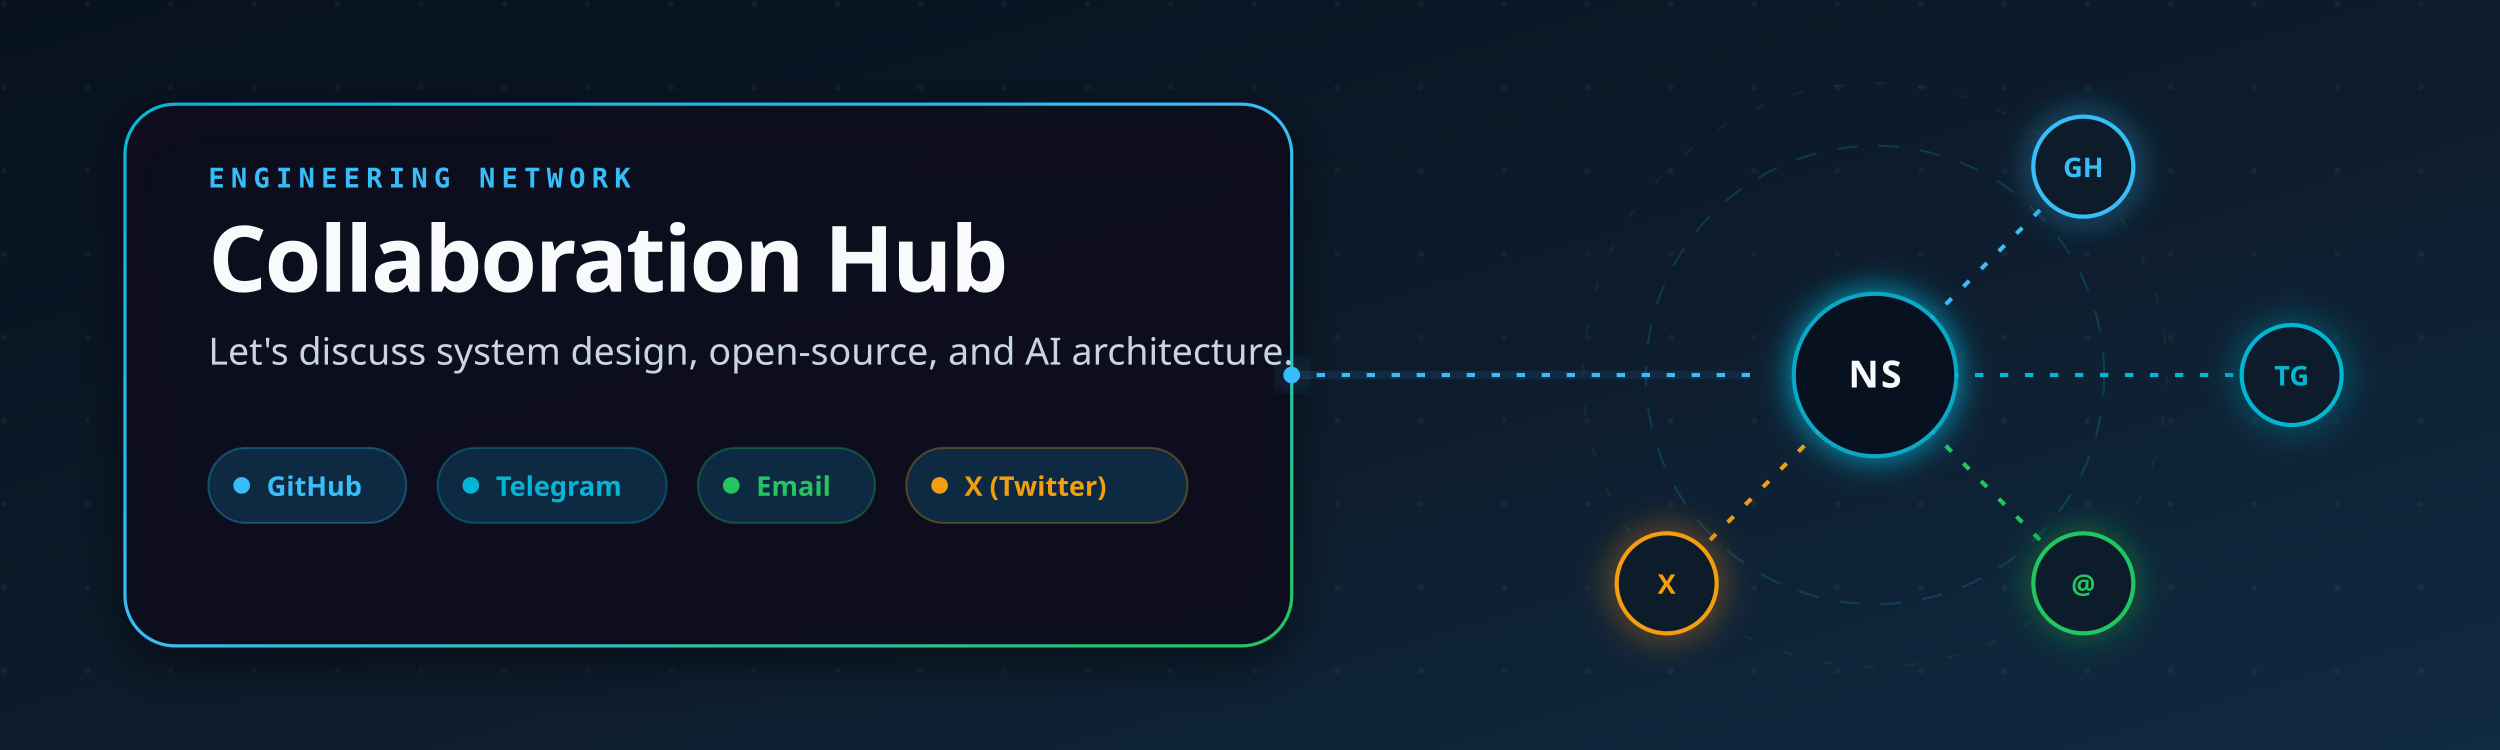
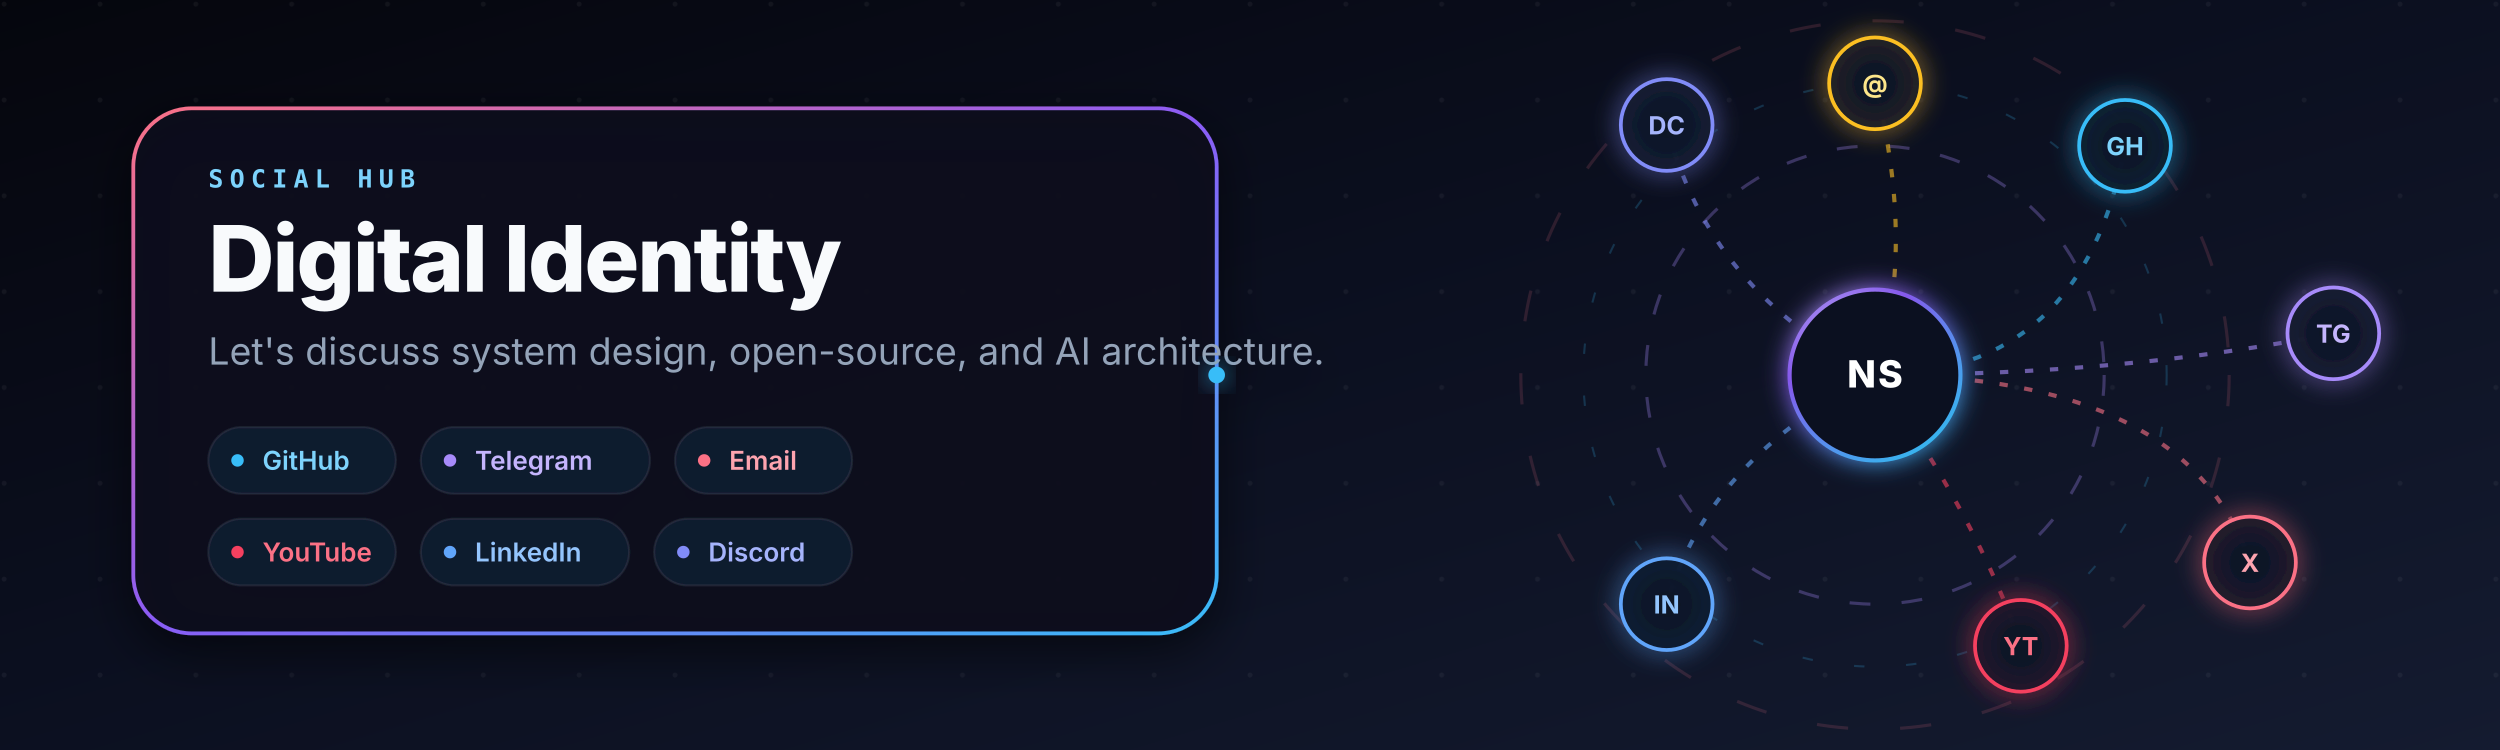
<svg xmlns="http://www.w3.org/2000/svg" viewBox="0 0 1200 360" width="1200" height="360">
  <defs>
    <linearGradient id="sb-bg" x1="0" y1="0" x2="1" y2="1">
-       <stop offset="0%" stop-color="#07111F" />
-       <stop offset="50%" stop-color="#0D1B2A" />
-       <stop offset="100%" stop-color="#102A43" />
+       <stop offset="0%" stop-color="#05060d" />
+       <stop offset="45%" stop-color="#0b0f1f" />
+       <stop offset="100%" stop-color="#141b30" />
    </linearGradient>
    <linearGradient id="sb-borderGrad" x1="0" y1="0" x2="1" y2="1">
-       <stop offset="0%" stop-color="#06B6D4" />
-       <stop offset="50%" stop-color="#38BDF8" />
-       <stop offset="100%" stop-color="#22C55E" />
+       <stop offset="0%" stop-color="#fb7185" />
+       <stop offset="50%" stop-color="#8b5cf6" />
+       <stop offset="100%" stop-color="#38bdf8" />
    </linearGradient>
-     <radialGradient id="sb-hubGrad" cx="50%" cy="50%" r="50%">
-       <stop offset="0%" stop-color="#38BDF8" />
-       <stop offset="100%" stop-color="#06B6D4" />
+     <radialGradient id="sb-hubGrad" cx="35%" cy="30%" r="75%">
+       <stop offset="0%" stop-color="#c4b5fd" />
+       <stop offset="55%" stop-color="#8b5cf6" />
+       <stop offset="100%" stop-color="#38bdf8" />
    </radialGradient>
-     <pattern id="sb-dotgrid" width="40" height="40" patternUnits="userSpaceOnUse">
-       <circle cx="2" cy="2" r="1.5" fill="#F8FAFC" opacity="0.04" />
+     <pattern id="sb-dotgrid" width="46" height="46" patternUnits="userSpaceOnUse">
+       <circle cx="2" cy="2" r="1.2" fill="#F8FAFC" opacity="0.05" />
    </pattern>
    <filter id="sb-glow" x="-60%" y="-60%" width="220%" height="220%">
-       <feGaussianBlur stdDeviation="8" result="blur" />
+       <feGaussianBlur stdDeviation="6" result="blur" />
      <feMerge>
        <feMergeNode in="blur" />
        <feMergeNode in="SourceGraphic" />
      </feMerge>
    </filter>
    <filter id="sb-card-shadow" x="-20%" y="-20%" width="140%" height="140%">
      <feDropShadow dx="0" dy="8" stdDeviation="12" flood-color="#000000" flood-opacity="0.6" />
    </filter>
  </defs>
  <style>
    @keyframes sb-pulse {
      0%, 100% { opacity: 0.4; transform: scale(1); }
      50% { opacity: 1; transform: scale(1.1); }
    }
    @keyframes sb-flow {
      0% { stroke-dashoffset: 40; }
      100% { stroke-dashoffset: 0; }
    }
    @keyframes sb-orbit {
      0% { transform: rotate(0deg); }
      100% { transform: rotate(360deg); }
    }
    .sb-pulse-node { animation: sb-pulse 2.5s ease-in-out infinite; transform-origin: center; }
-     .sb-flow-line { stroke-dasharray: 4 8; animation: sb-flow 2s linear infinite; }
+     .sb-flow-line { stroke-dasharray: 4 8; animation: sb-flow 3s linear infinite; }
    .sb-orbit-ring { animation: sb-orbit 20s linear infinite; transform-origin: 900px 180px; }
    .sb-delay-1 { animation-delay: 0.5s; }
    .sb-delay-2 { animation-delay: 1.0s; }
    .sb-delay-3 { animation-delay: 1.5s; }
+     .sb-delay-4 { animation-delay: 2.0s; }
+     .sb-delay-5 { animation-delay: 2.5s; }
+     .sb-delay-6 { animation-delay: 3.0s; }
  </style>
  <rect width="1200" height="360" fill="url(#sb-bg)" />
  <rect width="1200" height="360" fill="url(#sb-dotgrid)" />
  <g filter="url(#sb-card-shadow)">
-     <rect x="60" y="50" width="560" height="260" rx="24" fill="#07111F" fill-opacity="0.9" stroke="url(#sb-borderGrad)" stroke-width="1.5" />
-     <text x="100" y="90" font-family="monospace" font-size="13" letter-spacing="3" font-weight="700" fill="#38BDF8">ENGINEERING NETWORK</text>
-     <text x="100" y="140" font-family="system-ui, sans-serif" font-size="44" font-weight="800" fill="#F8FAFC" letter-spacing="-1">Collaboration Hub</text>
-     <text x="100" y="175" font-family="system-ui, sans-serif" font-size="18" fill="#CBD5E1">Let's discuss system design, open-source, and AI architecture.</text>
-     <g transform="translate(100, 215)" font-family="system-ui, sans-serif" font-size="13" font-weight="600">
-       <rect x="0" y="0" width="95" height="36" rx="18" fill="#102A43" stroke="#38BDF8" stroke-opacity="0.3" />
-       <circle cx="16" cy="18" r="4" fill="#38BDF8" class="sb-pulse-node" />
-       <text x="28" y="23" fill="#38BDF8">GitHub</text>
-       <rect x="110" y="0" width="110" height="36" rx="18" fill="#102A43" stroke="#06B6D4" stroke-opacity="0.3" />
-       <circle cx="126" cy="18" r="4" fill="#06B6D4" class="sb-pulse-node sb-delay-1" />
-       <text x="138" y="23" fill="#06B6D4">Telegram</text>
-       <rect x="235" y="0" width="85" height="36" rx="18" fill="#102A43" stroke="#22C55E" stroke-opacity="0.3" />
-       <circle cx="251" cy="18" r="4" fill="#22C55E" class="sb-pulse-node sb-delay-2" />
-       <text x="263" y="23" fill="#22C55E">Email</text>
-       <rect x="335" y="0" width="135" height="36" rx="18" fill="#102A43" stroke="#F59E0B" stroke-opacity="0.3" />
-       <circle cx="351" cy="18" r="4" fill="#F59E0B" class="sb-pulse-node sb-delay-3" />
-       <text x="363" y="23" fill="#F59E0B">X (Twitter)</text>
+     <rect x="64" y="52" width="520" height="252" rx="28" fill="#0b1020" fill-opacity="0.92" stroke="url(#sb-borderGrad)" stroke-width="1.8" />
+     <text x="100" y="90" font-family="'JetBrains Mono', Consolas, monospace" font-size="12" letter-spacing="3" font-weight="600" fill="#7dd3fc">SOCIAL HUB</text>
+     <text x="100" y="140" font-family="Inter, 'Segoe UI', Arial, sans-serif" font-size="44" font-weight="800" fill="#f8fafc" letter-spacing="-1">Digital Identity</text>
+     <text x="100" y="175" font-family="Inter, 'Segoe UI', Arial, sans-serif" font-size="18" fill="#94a3b8">Let's discuss system design, open-source, and AI architecture.</text>
+     <g transform="translate(100, 205)" font-family="Inter, Arial, sans-serif" font-size="12.5" font-weight="600">
+       <rect x="0" y="0" width="90" height="32" rx="16" fill="#111a2e" stroke="#ffffff" stroke-opacity="0.08" />
+       <circle cx="14" cy="16" r="3" fill="#38bdf8" class="sb-pulse-node" />
+       <text x="26" y="20.5" fill="#7dd3fc">GitHub</text>
+       <rect x="102" y="0" width="110" height="32" rx="16" fill="#111a2e" stroke="#ffffff" stroke-opacity="0.08" />
+       <circle cx="116" cy="16" r="3" fill="#a78bfa" class="sb-pulse-node sb-delay-1" />
+       <text x="128" y="20.5" fill="#c4b5fd">Telegram</text>
+       <rect x="224" y="0" width="85" height="32" rx="16" fill="#111a2e" stroke="#ffffff" stroke-opacity="0.08" />
+       <circle cx="238" cy="16" r="3" fill="#fb7185" class="sb-pulse-node sb-delay-2" />
+       <text x="250" y="20.5" fill="#fda4af">Email</text>
+       <rect x="0" y="44" width="90" height="32" rx="16" fill="#111a2e" stroke="#ffffff" stroke-opacity="0.08" />
+       <circle cx="14" cy="60" r="3" fill="#f43f5e" class="sb-pulse-node sb-delay-3" />
+       <text x="26" y="64.5" fill="#fb7185">YouTube</text>
+       <rect x="102" y="44" width="100" height="32" rx="16" fill="#111a2e" stroke="#ffffff" stroke-opacity="0.08" />
+       <circle cx="116" cy="60" r="3" fill="#60a5fa" class="sb-pulse-node sb-delay-4" />
+       <text x="128" y="64.5" fill="#93c5fd">LinkedIn</text>
+       <rect x="214" y="44" width="95" height="32" rx="16" fill="#111a2e" stroke="#ffffff" stroke-opacity="0.08" />
+       <circle cx="228" cy="60" r="3" fill="#818cf8" class="sb-pulse-node sb-delay-5" />
+       <text x="240" y="64.5" fill="#a5b4fc">Discord</text>
    </g>
  </g>
-   <path d="M620 180 Q 760 180 840 180" fill="none" stroke="#102A43" stroke-width="4" />
-   <path d="M620 180 Q 760 180 840 180" fill="none" stroke="#38BDF8" stroke-width="2" class="sb-flow-line" />
-   <circle cx="620" cy="180" r="4" fill="#38BDF8" filter="url(#sb-glow)" class="sb-pulse-node" />
-   <circle cx="900" cy="180" r="110" fill="none" stroke="#06B6D4" stroke-width="1" opacity="0.2" stroke-dasharray="10 10" class="sb-orbit-ring" />
-   <circle cx="900" cy="180" r="140" fill="none" stroke="#22C55E" stroke-width="1" opacity="0.1" stroke-dasharray="5 15" class="sb-orbit-ring" style="animation-direction: reverse; animation-duration: 30s;" />
-   <line x1="900" y1="180" x2="1000" y2="80" stroke="#38BDF8" stroke-width="2" class="sb-flow-line" />
-   <line x1="900" y1="180" x2="1100" y2="180" stroke="#06B6D4" stroke-width="2" class="sb-flow-line sb-delay-1" />
-   <line x1="900" y1="180" x2="1000" y2="280" stroke="#22C55E" stroke-width="2" class="sb-flow-line sb-delay-2" />
-   <line x1="900" y1="180" x2="800" y2="280" stroke="#F59E0B" stroke-width="2" class="sb-flow-line sb-delay-3" />
-   <circle cx="900" cy="180" r="40" fill="url(#sb-hubGrad)" filter="url(#sb-glow)" opacity="0.9" />
-   <circle cx="900" cy="180" r="38" fill="#07111F" />
-   <text x="900" y="186" font-family="system-ui, sans-serif" font-size="18" font-weight="800" fill="#F8FAFC" text-anchor="middle" letter-spacing="1">NS</text>
-   <circle cx="1000" cy="80" r="24" fill="#0D1B2A" stroke="#38BDF8" stroke-width="2" filter="url(#sb-glow)" />
-   <text x="1000" y="85" font-family="system-ui, sans-serif" font-size="13" font-weight="700" fill="#38BDF8" text-anchor="middle">GH</text>
-   <circle cx="1100" cy="180" r="24" fill="#0D1B2A" stroke="#06B6D4" stroke-width="2" filter="url(#sb-glow)" />
-   <text x="1100" y="185" font-family="system-ui, sans-serif" font-size="13" font-weight="700" fill="#06B6D4" text-anchor="middle">TG</text>
-   <circle cx="1000" cy="280" r="24" fill="#0D1B2A" stroke="#22C55E" stroke-width="2" filter="url(#sb-glow)" />
-   <text x="1000" y="285" font-family="system-ui, sans-serif" font-size="13" font-weight="700" fill="#22C55E" text-anchor="middle">@</text>
-   <circle cx="800" cy="280" r="24" fill="#0D1B2A" stroke="#F59E0B" stroke-width="2" filter="url(#sb-glow)" />
-   <text x="800" y="285" font-family="system-ui, sans-serif" font-size="13" font-weight="700" fill="#F59E0B" text-anchor="middle">X</text>
+   <path d="M584 180 Q 720 180 840 180" fill="none" stroke="url(#sb-borderGrad)" stroke-width="2" class="sb-flow-line" opacity="0.8" />
+   <circle cx="584" cy="180" r="4" fill="#38BDF8" filter="url(#sb-glow)" class="sb-pulse-node" />
+   <circle cx="900" cy="180" r="110" fill="none" stroke="#a78bfa" stroke-width="1.5" opacity="0.3" stroke-dasharray="10 15" class="sb-orbit-ring" />
+   <circle cx="900" cy="180" r="140" fill="none" stroke="#38bdf8" stroke-width="1" opacity="0.2" stroke-dasharray="5 20" class="sb-orbit-ring" style="animation-direction: reverse; animation-duration: 30s;" />
+   <circle cx="900" cy="180" r="170" fill="none" stroke="#fb7185" stroke-width="1.5" opacity="0.15" stroke-dasharray="15 25" class="sb-orbit-ring" style="animation-duration: 25s;" />
+   <path d="M900 180 Q 1000 180 1020 70" fill="none" stroke="#38bdf8" stroke-width="2" class="sb-flow-line" opacity="0.6" />
+   <path d="M900 180 Q 1020 180 1120 160" fill="none" stroke="#a78bfa" stroke-width="2" class="sb-flow-line sb-delay-1" opacity="0.6" />
+   <path d="M900 180 Q 1050 180 1080 270" fill="none" stroke="#fb7185" stroke-width="2" class="sb-flow-line sb-delay-2" opacity="0.6" />
+   <path d="M900 180 Q 950 250 970 310" fill="none" stroke="#f43f5e" stroke-width="2" class="sb-flow-line sb-delay-3" opacity="0.6" />
+   <path d="M900 180 Q 820 220 800 290" fill="none" stroke="#60a5fa" stroke-width="2" class="sb-flow-line sb-delay-4" opacity="0.6" />
+   <path d="M900 180 Q 820 140 800 60" fill="none" stroke="#818cf8" stroke-width="2" class="sb-flow-line sb-delay-5" opacity="0.6" />
+   <path d="M900 180 Q 920 120 900 40" fill="none" stroke="#fbbf24" stroke-width="2" class="sb-flow-line sb-delay-6" opacity="0.6" />
+   <circle cx="900" cy="180" r="42" fill="url(#sb-hubGrad)" filter="url(#sb-glow)" opacity="0.95" />
+   <circle cx="900" cy="180" r="40" fill="#0b1020" />
+   <text x="900" y="186" font-family="Inter, Arial, sans-serif" font-size="18" font-weight="800" fill="#ffffff" text-anchor="middle" letter-spacing="1">NS</text>
+   <circle cx="1020" cy="70" r="22" fill="#0f172a" fill-opacity="0.9" stroke="#38bdf8" stroke-width="1.8" filter="url(#sb-glow)" />
+   <text x="1020" y="74.5" font-family="Inter, Arial, sans-serif" font-size="12" font-weight="700" fill="#7dd3fc" text-anchor="middle">GH</text>
+   <circle cx="1120" cy="160" r="22" fill="#0f172a" fill-opacity="0.9" stroke="#a78bfa" stroke-width="1.8" filter="url(#sb-glow)" />
+   <text x="1120" y="164.5" font-family="Inter, Arial, sans-serif" font-size="12" font-weight="700" fill="#c4b5fd" text-anchor="middle">TG</text>
+   <circle cx="1080" cy="270" r="22" fill="#0f172a" fill-opacity="0.9" stroke="#fb7185" stroke-width="1.8" filter="url(#sb-glow)" />
+   <text x="1080" y="274.5" font-family="Inter, Arial, sans-serif" font-size="12" font-weight="700" fill="#fda4af" text-anchor="middle">X</text>
+   <circle cx="970" cy="310" r="22" fill="#0f172a" fill-opacity="0.9" stroke="#f43f5e" stroke-width="1.8" filter="url(#sb-glow)" />
+   <text x="970" y="314.5" font-family="Inter, Arial, sans-serif" font-size="12" font-weight="700" fill="#fb7185" text-anchor="middle">YT</text>
+   <circle cx="800" cy="290" r="22" fill="#0f172a" fill-opacity="0.9" stroke="#60a5fa" stroke-width="1.8" filter="url(#sb-glow)" />
+   <text x="800" y="294.5" font-family="Inter, Arial, sans-serif" font-size="12" font-weight="700" fill="#93c5fd" text-anchor="middle">IN</text>
+   <circle cx="800" cy="60" r="22" fill="#0f172a" fill-opacity="0.9" stroke="#818cf8" stroke-width="1.8" filter="url(#sb-glow)" />
+   <text x="800" y="64.5" font-family="Inter, Arial, sans-serif" font-size="12" font-weight="700" fill="#a5b4fc" text-anchor="middle">DC</text>
+   <circle cx="900" cy="40" r="22" fill="#0f172a" fill-opacity="0.9" stroke="#fbbf24" stroke-width="1.8" filter="url(#sb-glow)" />
+   <text x="900" y="44.5" font-family="Inter, Arial, sans-serif" font-size="12" font-weight="700" fill="#fde68a" text-anchor="middle">@</text>
</svg>
